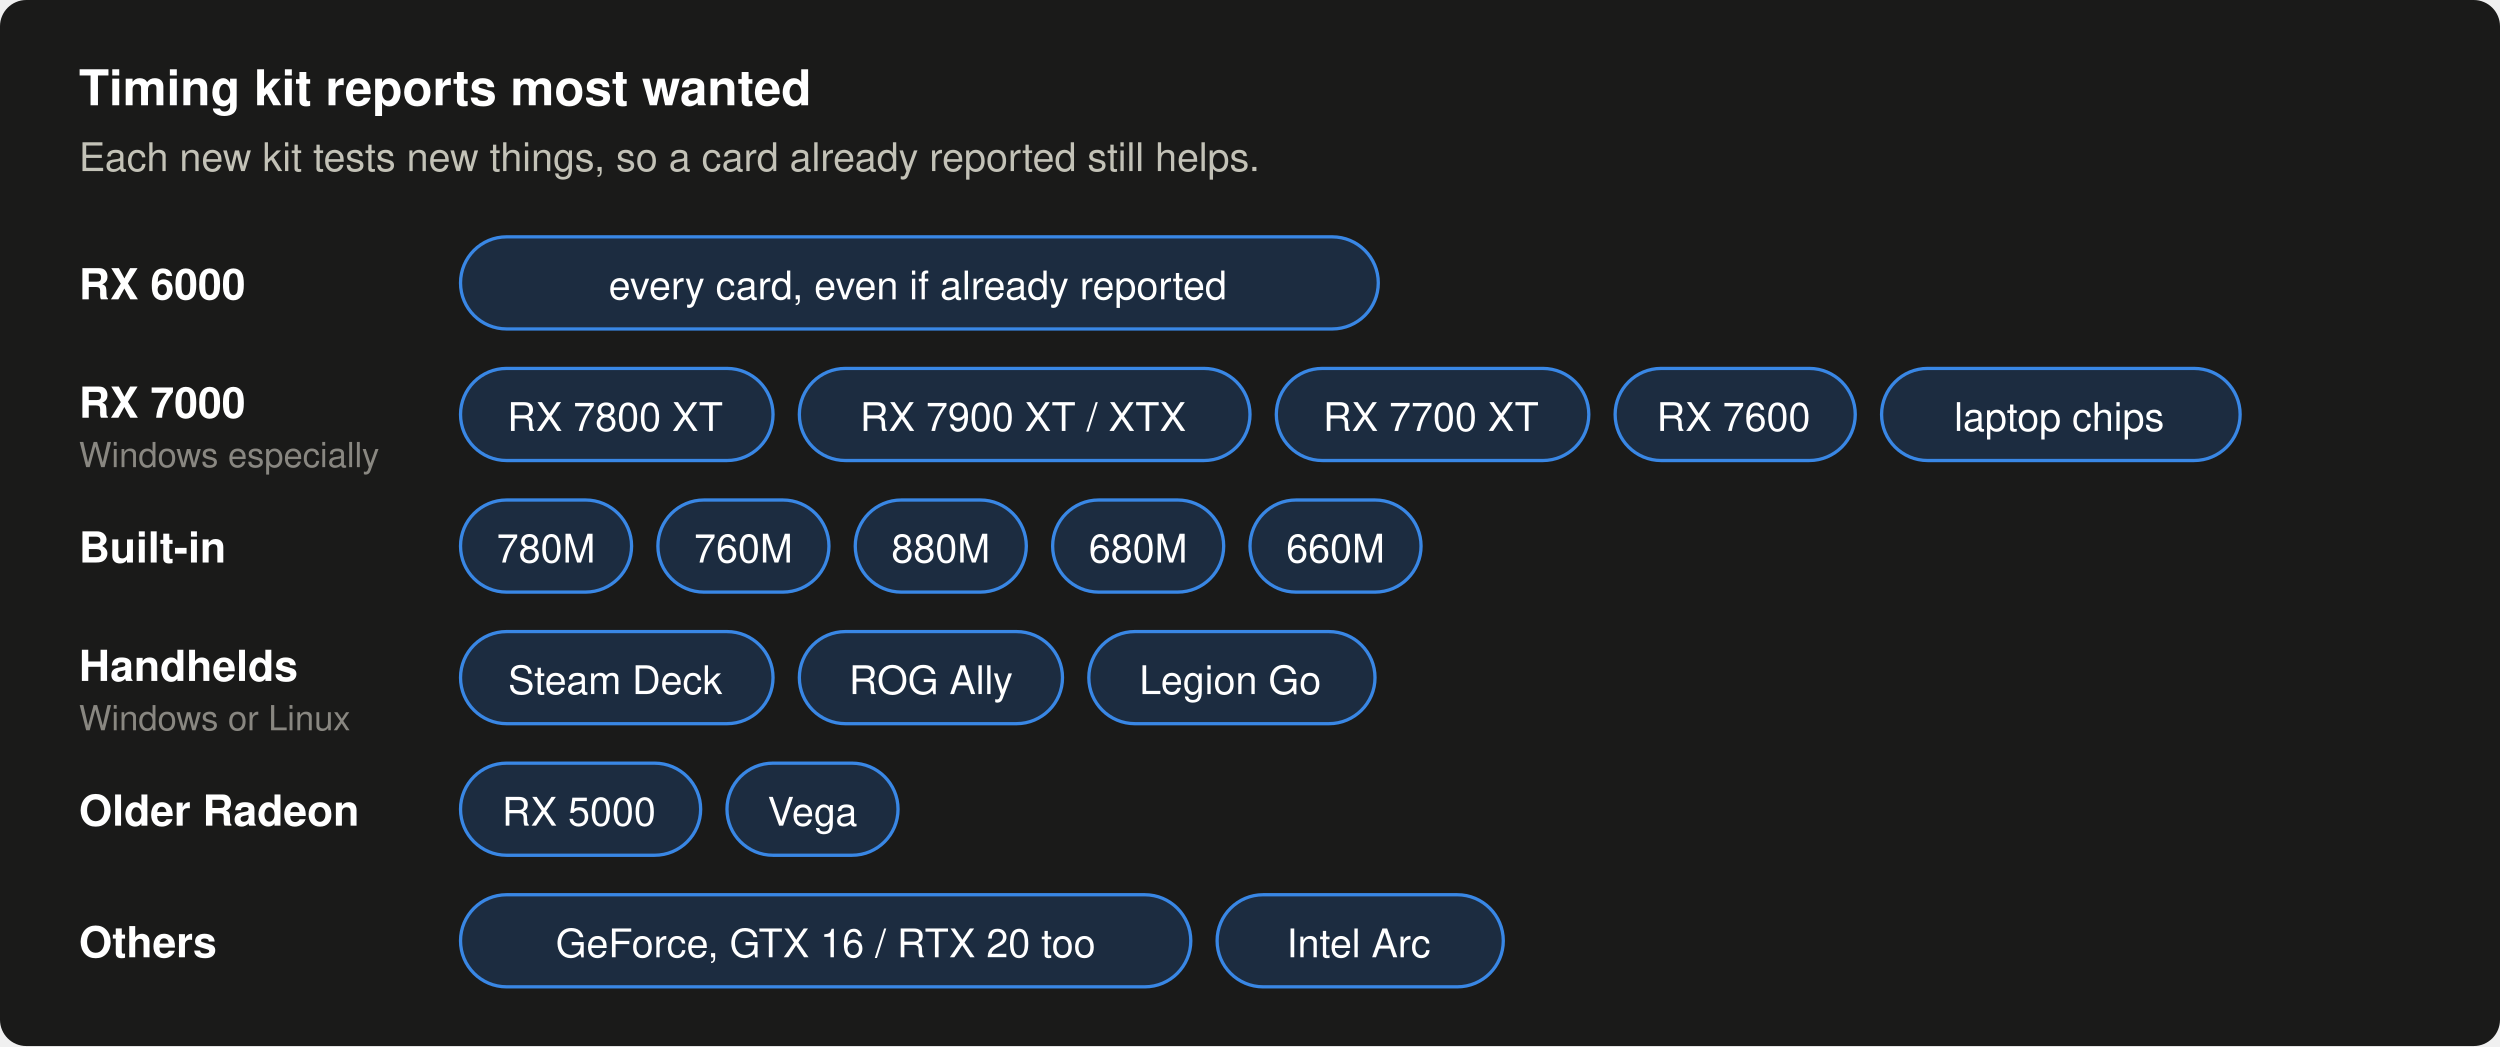
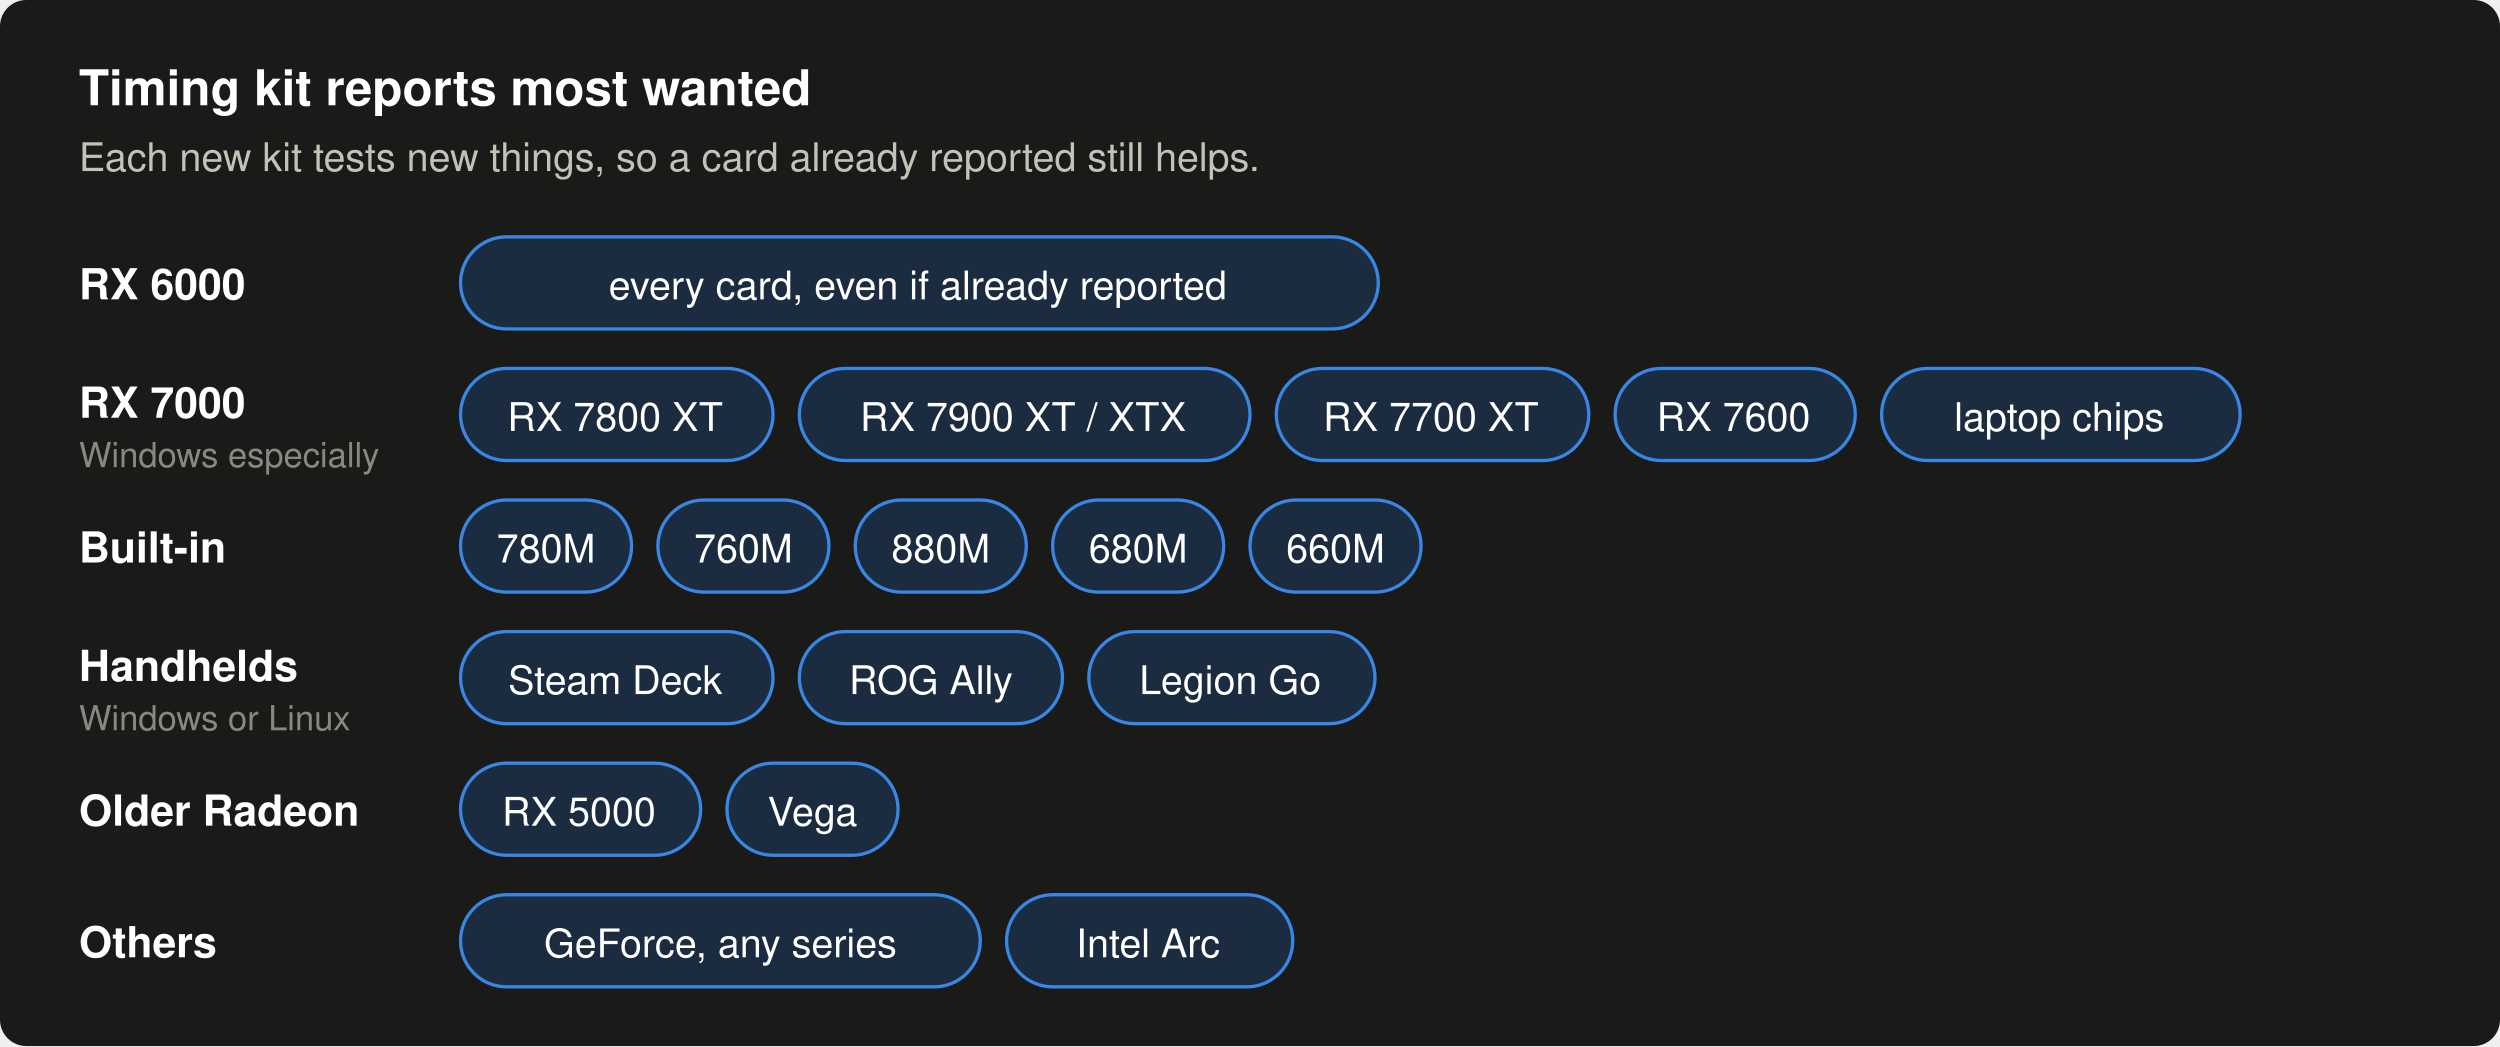
- <svg xmlns="http://www.w3.org/2000/svg" width="760" height="318" viewBox="0 0 760 318" role="img" aria-label="Reports most wanted: RX 6000: every card, even if already reported; RX 7000: RX 7800 XT, RX 7900 XT / XTX, RX 7700 XT, RX 7600, laptop chips; Built-in: 780M, 760M, 880M, 680M, 660M; Handhelds: Steam Deck, ROG Ally, Legion Go; Older Radeon: RX 5000, Vega; Others: GeForce, GTX 16 / RTX 20 too, Intel Arc">
+ <svg xmlns="http://www.w3.org/2000/svg" width="760" height="318" viewBox="0 0 760 318" role="img" aria-label="Reports most wanted: RX 6000: every card, even if already reported; RX 7000: RX 7800 XT, RX 7900 XT / XTX, RX 7700 XT, RX 7600, laptop chips; Built-in: 780M, 760M, 880M, 680M, 660M; Handhelds: Steam Deck, ROG Ally, Legion Go; Older Radeon: RX 5000, Vega; Others: GeForce, any series, Intel Arc">
  <rect width="760" height="318" rx="8" fill="#1a1a19" />
  <text x="24" y="32" font-family="-apple-system, 'Segoe UI', Helvetica, Arial, sans-serif" font-size="15" font-weight="600" text-anchor="start" fill="#ffffff">Timing kit reports most wanted</text>
  <text x="24" y="52" font-family="-apple-system, 'Segoe UI', Helvetica, Arial, sans-serif" font-size="12" text-anchor="start" fill="#c3c2b7">Each new kit tests new things, so a card already reported still helps.</text>
  <text x="24" y="91" font-family="-apple-system, 'Segoe UI', Helvetica, Arial, sans-serif" font-size="13" font-weight="600" text-anchor="start" fill="#ffffff">RX 6000</text>
  <rect x="140" y="72" width="279" height="28" rx="14" fill="#1c2c40" stroke="#3987e5" />
  <text x="279" y="91" font-family="-apple-system, 'Segoe UI', Helvetica, Arial, sans-serif" font-size="12" text-anchor="middle" fill="#ffffff">every card, even if already reported</text>
  <text x="24" y="127" font-family="-apple-system, 'Segoe UI', Helvetica, Arial, sans-serif" font-size="13" font-weight="600" text-anchor="start" fill="#ffffff">RX 7000</text>
  <text x="24" y="142" font-family="-apple-system, 'Segoe UI', Helvetica, Arial, sans-serif" font-size="10.5" text-anchor="start" fill="#898781">Windows especially</text>
  <rect x="140" y="112" width="95" height="28" rx="14" fill="#1c2c40" stroke="#3987e5" />
  <text x="187" y="131" font-family="-apple-system, 'Segoe UI', Helvetica, Arial, sans-serif" font-size="12" text-anchor="middle" fill="#ffffff">RX 7800 XT</text>
  <rect x="243" y="112" width="137" height="28" rx="14" fill="#1c2c40" stroke="#3987e5" />
  <text x="311" y="131" font-family="-apple-system, 'Segoe UI', Helvetica, Arial, sans-serif" font-size="12" text-anchor="middle" fill="#ffffff">RX 7900 XT / XTX</text>
  <rect x="388" y="112" width="95" height="28" rx="14" fill="#1c2c40" stroke="#3987e5" />
  <text x="435" y="131" font-family="-apple-system, 'Segoe UI', Helvetica, Arial, sans-serif" font-size="12" text-anchor="middle" fill="#ffffff">RX 7700 XT</text>
  <rect x="491" y="112" width="73" height="28" rx="14" fill="#1c2c40" stroke="#3987e5" />
  <text x="527" y="131" font-family="-apple-system, 'Segoe UI', Helvetica, Arial, sans-serif" font-size="12" text-anchor="middle" fill="#ffffff">RX 7600</text>
  <rect x="572" y="112" width="109" height="28" rx="14" fill="#1c2c40" stroke="#3987e5" />
  <text x="626" y="131" font-family="-apple-system, 'Segoe UI', Helvetica, Arial, sans-serif" font-size="12" text-anchor="middle" fill="#ffffff">laptop chips</text>
  <text x="24" y="171" font-family="-apple-system, 'Segoe UI', Helvetica, Arial, sans-serif" font-size="13" font-weight="600" text-anchor="start" fill="#ffffff">Built-in</text>
  <rect x="140" y="152" width="52" height="28" rx="14" fill="#1c2c40" stroke="#3987e5" />
  <text x="166" y="171" font-family="-apple-system, 'Segoe UI', Helvetica, Arial, sans-serif" font-size="12" text-anchor="middle" fill="#ffffff">780M</text>
  <rect x="200" y="152" width="52" height="28" rx="14" fill="#1c2c40" stroke="#3987e5" />
  <text x="226" y="171" font-family="-apple-system, 'Segoe UI', Helvetica, Arial, sans-serif" font-size="12" text-anchor="middle" fill="#ffffff">760M</text>
  <rect x="260" y="152" width="52" height="28" rx="14" fill="#1c2c40" stroke="#3987e5" />
  <text x="286" y="171" font-family="-apple-system, 'Segoe UI', Helvetica, Arial, sans-serif" font-size="12" text-anchor="middle" fill="#ffffff">880M</text>
  <rect x="320" y="152" width="52" height="28" rx="14" fill="#1c2c40" stroke="#3987e5" />
  <text x="346" y="171" font-family="-apple-system, 'Segoe UI', Helvetica, Arial, sans-serif" font-size="12" text-anchor="middle" fill="#ffffff">680M</text>
  <rect x="380" y="152" width="52" height="28" rx="14" fill="#1c2c40" stroke="#3987e5" />
  <text x="406" y="171" font-family="-apple-system, 'Segoe UI', Helvetica, Arial, sans-serif" font-size="12" text-anchor="middle" fill="#ffffff">660M</text>
  <text x="24" y="207" font-family="-apple-system, 'Segoe UI', Helvetica, Arial, sans-serif" font-size="13" font-weight="600" text-anchor="start" fill="#ffffff">Handhelds</text>
  <text x="24" y="222" font-family="-apple-system, 'Segoe UI', Helvetica, Arial, sans-serif" font-size="10.5" text-anchor="start" fill="#898781">Windows or Linux</text>
  <rect x="140" y="192" width="95" height="28" rx="14" fill="#1c2c40" stroke="#3987e5" />
  <text x="187" y="211" font-family="-apple-system, 'Segoe UI', Helvetica, Arial, sans-serif" font-size="12" text-anchor="middle" fill="#ffffff">Steam Deck</text>
  <rect x="243" y="192" width="80" height="28" rx="14" fill="#1c2c40" stroke="#3987e5" />
  <text x="283" y="211" font-family="-apple-system, 'Segoe UI', Helvetica, Arial, sans-serif" font-size="12" text-anchor="middle" fill="#ffffff">ROG Ally</text>
  <rect x="331" y="192" width="87" height="28" rx="14" fill="#1c2c40" stroke="#3987e5" />
  <text x="374" y="211" font-family="-apple-system, 'Segoe UI', Helvetica, Arial, sans-serif" font-size="12" text-anchor="middle" fill="#ffffff">Legion Go</text>
  <text x="24" y="251" font-family="-apple-system, 'Segoe UI', Helvetica, Arial, sans-serif" font-size="13" font-weight="600" text-anchor="start" fill="#ffffff">Older Radeon</text>
  <rect x="140" y="232" width="73" height="28" rx="14" fill="#1c2c40" stroke="#3987e5" />
  <text x="176" y="251" font-family="-apple-system, 'Segoe UI', Helvetica, Arial, sans-serif" font-size="12" text-anchor="middle" fill="#ffffff">RX 5000</text>
  <rect x="221" y="232" width="52" height="28" rx="14" fill="#1c2c40" stroke="#3987e5" />
  <text x="247" y="251" font-family="-apple-system, 'Segoe UI', Helvetica, Arial, sans-serif" font-size="12" text-anchor="middle" fill="#ffffff">Vega</text>
  <text x="24" y="291" font-family="-apple-system, 'Segoe UI', Helvetica, Arial, sans-serif" font-size="13" font-weight="600" text-anchor="start" fill="#ffffff">Others</text>
-   <rect x="140" y="272" width="222" height="28" rx="14" fill="#1c2c40" stroke="#3987e5" />
-   <text x="251" y="291" font-family="-apple-system, 'Segoe UI', Helvetica, Arial, sans-serif" font-size="12" text-anchor="middle" fill="#ffffff">GeForce, GTX 16 / RTX 20 too</text>
-   <rect x="370" y="272" width="87" height="28" rx="14" fill="#1c2c40" stroke="#3987e5" />
-   <text x="413" y="291" font-family="-apple-system, 'Segoe UI', Helvetica, Arial, sans-serif" font-size="12" text-anchor="middle" fill="#ffffff">Intel Arc</text>
+   <rect x="140" y="272" width="158" height="28" rx="14" fill="#1c2c40" stroke="#3987e5" />
+   <text x="219" y="291" font-family="-apple-system, 'Segoe UI', Helvetica, Arial, sans-serif" font-size="12" text-anchor="middle" fill="#ffffff">GeForce, any series</text>
+   <rect x="306" y="272" width="87" height="28" rx="14" fill="#1c2c40" stroke="#3987e5" />
+   <text x="349" y="291" font-family="-apple-system, 'Segoe UI', Helvetica, Arial, sans-serif" font-size="12" text-anchor="middle" fill="#ffffff">Intel Arc</text>
</svg>
